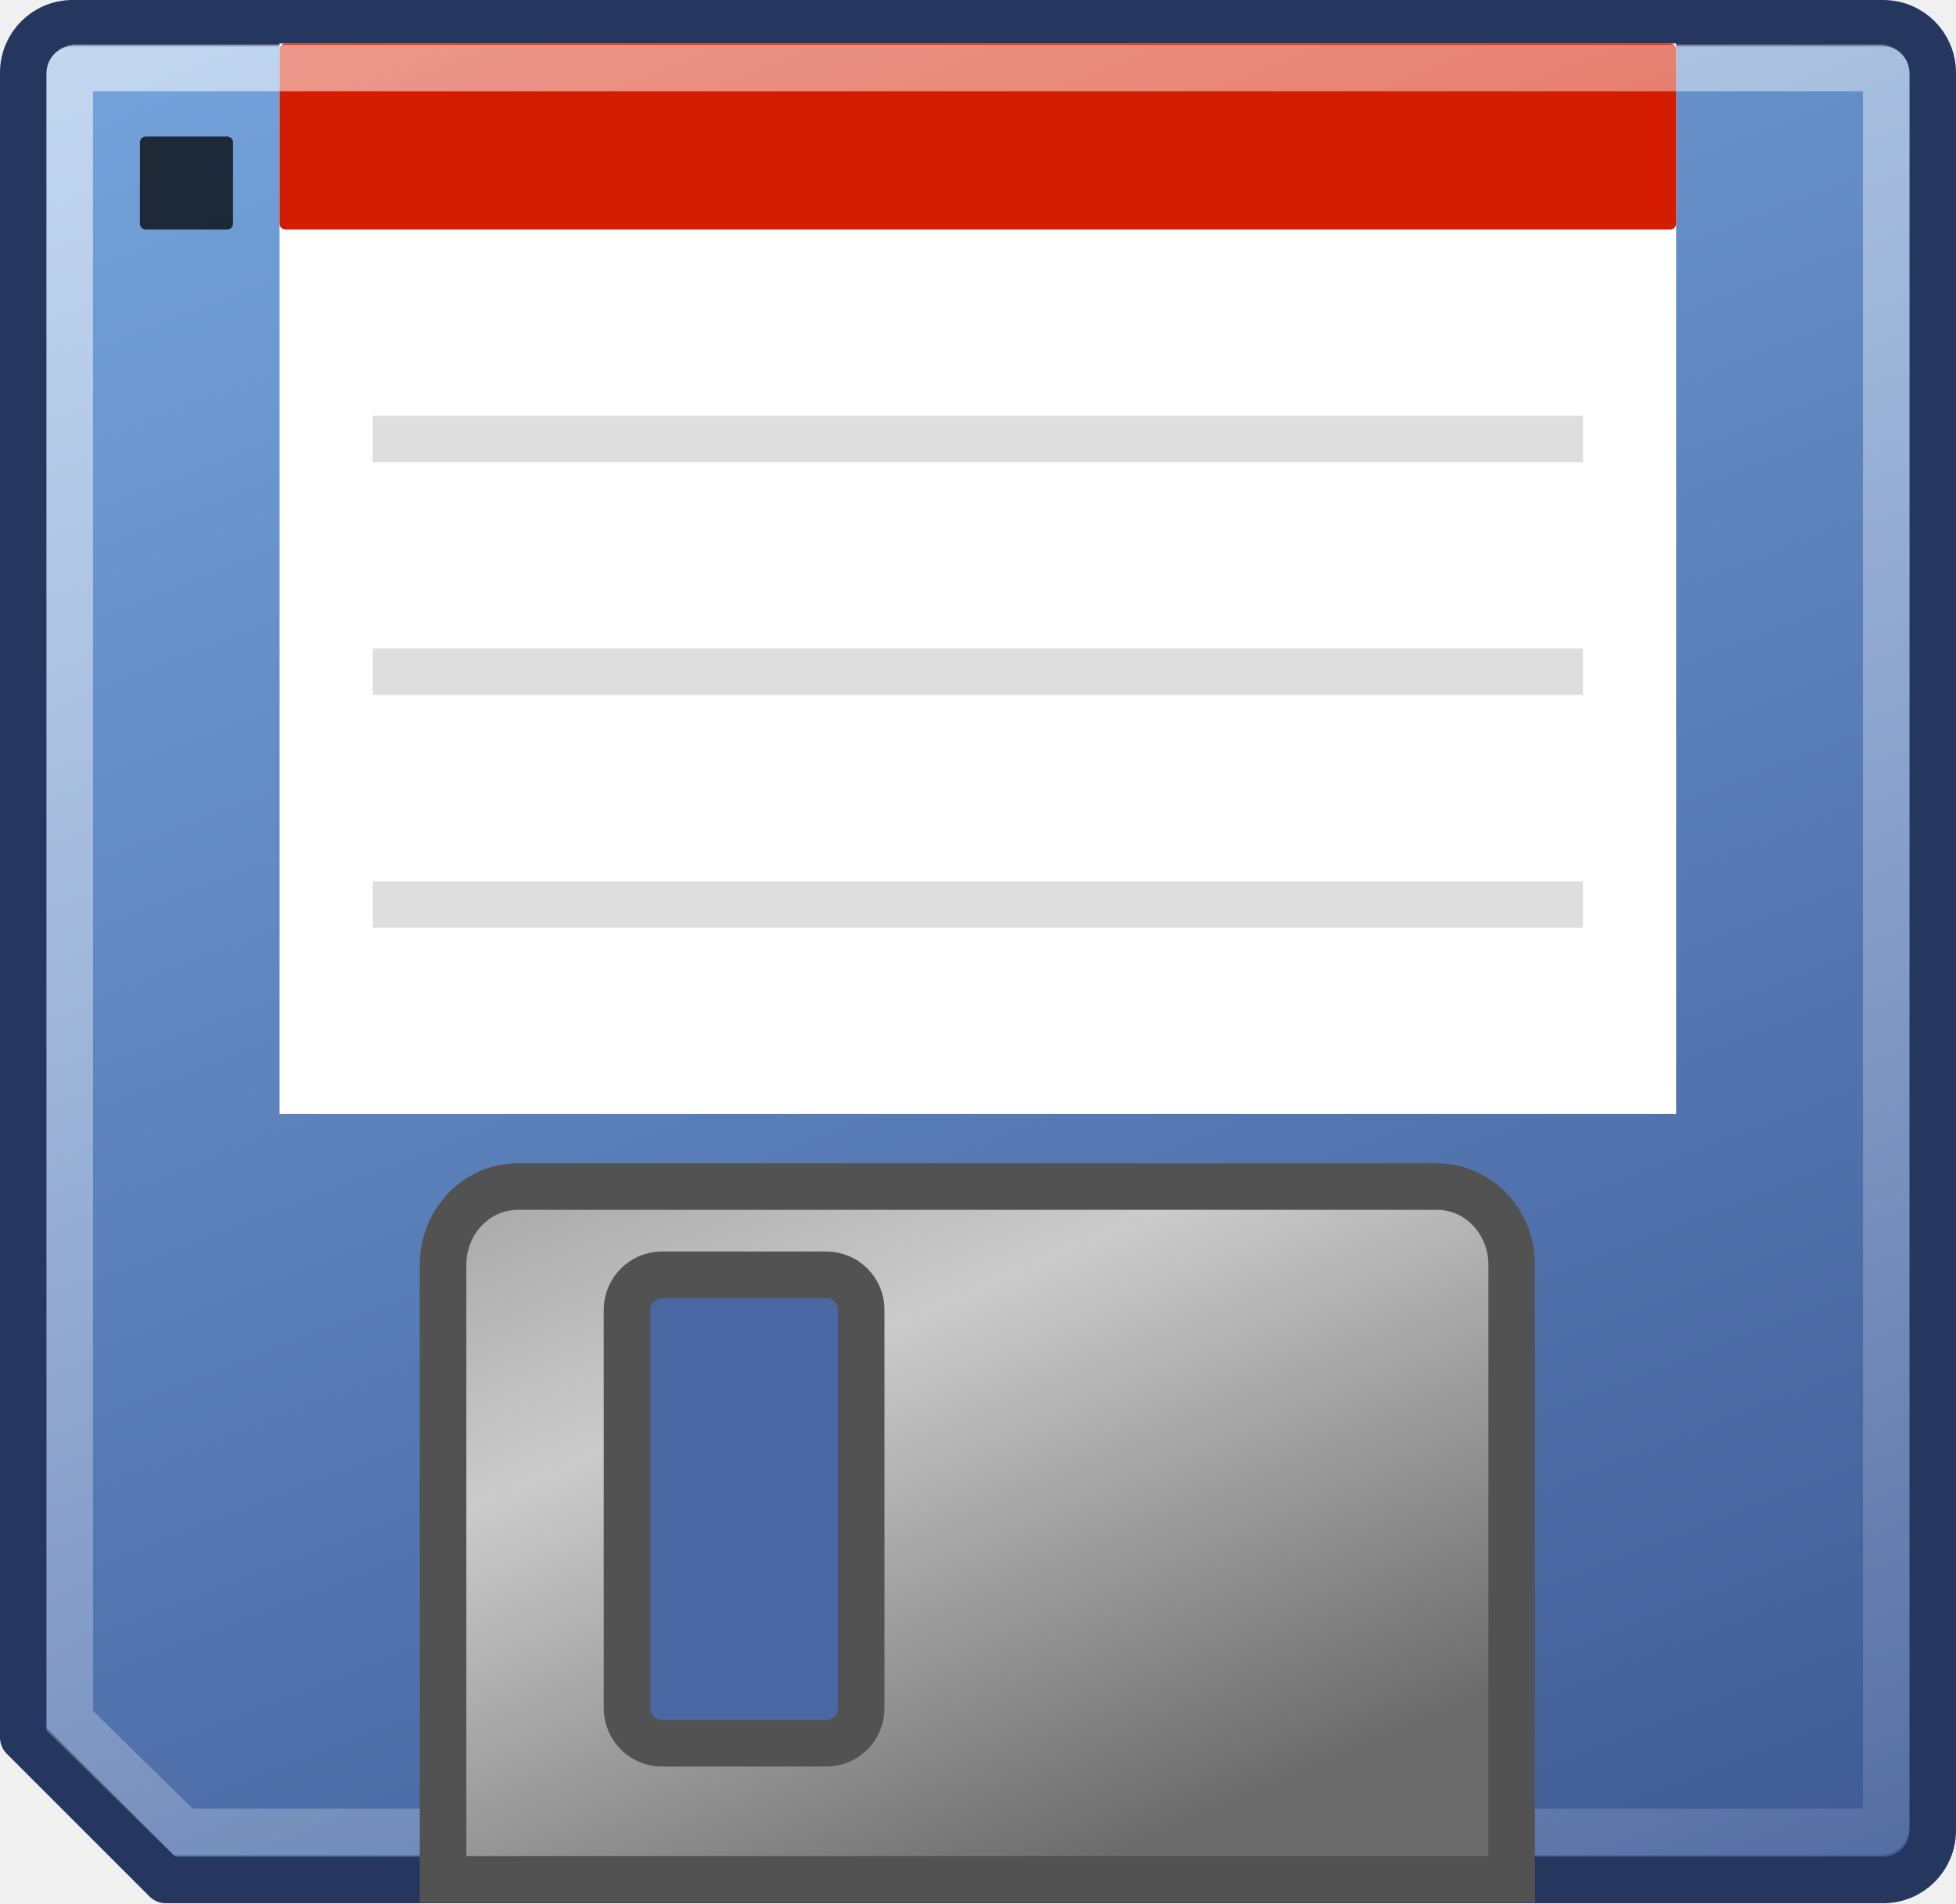
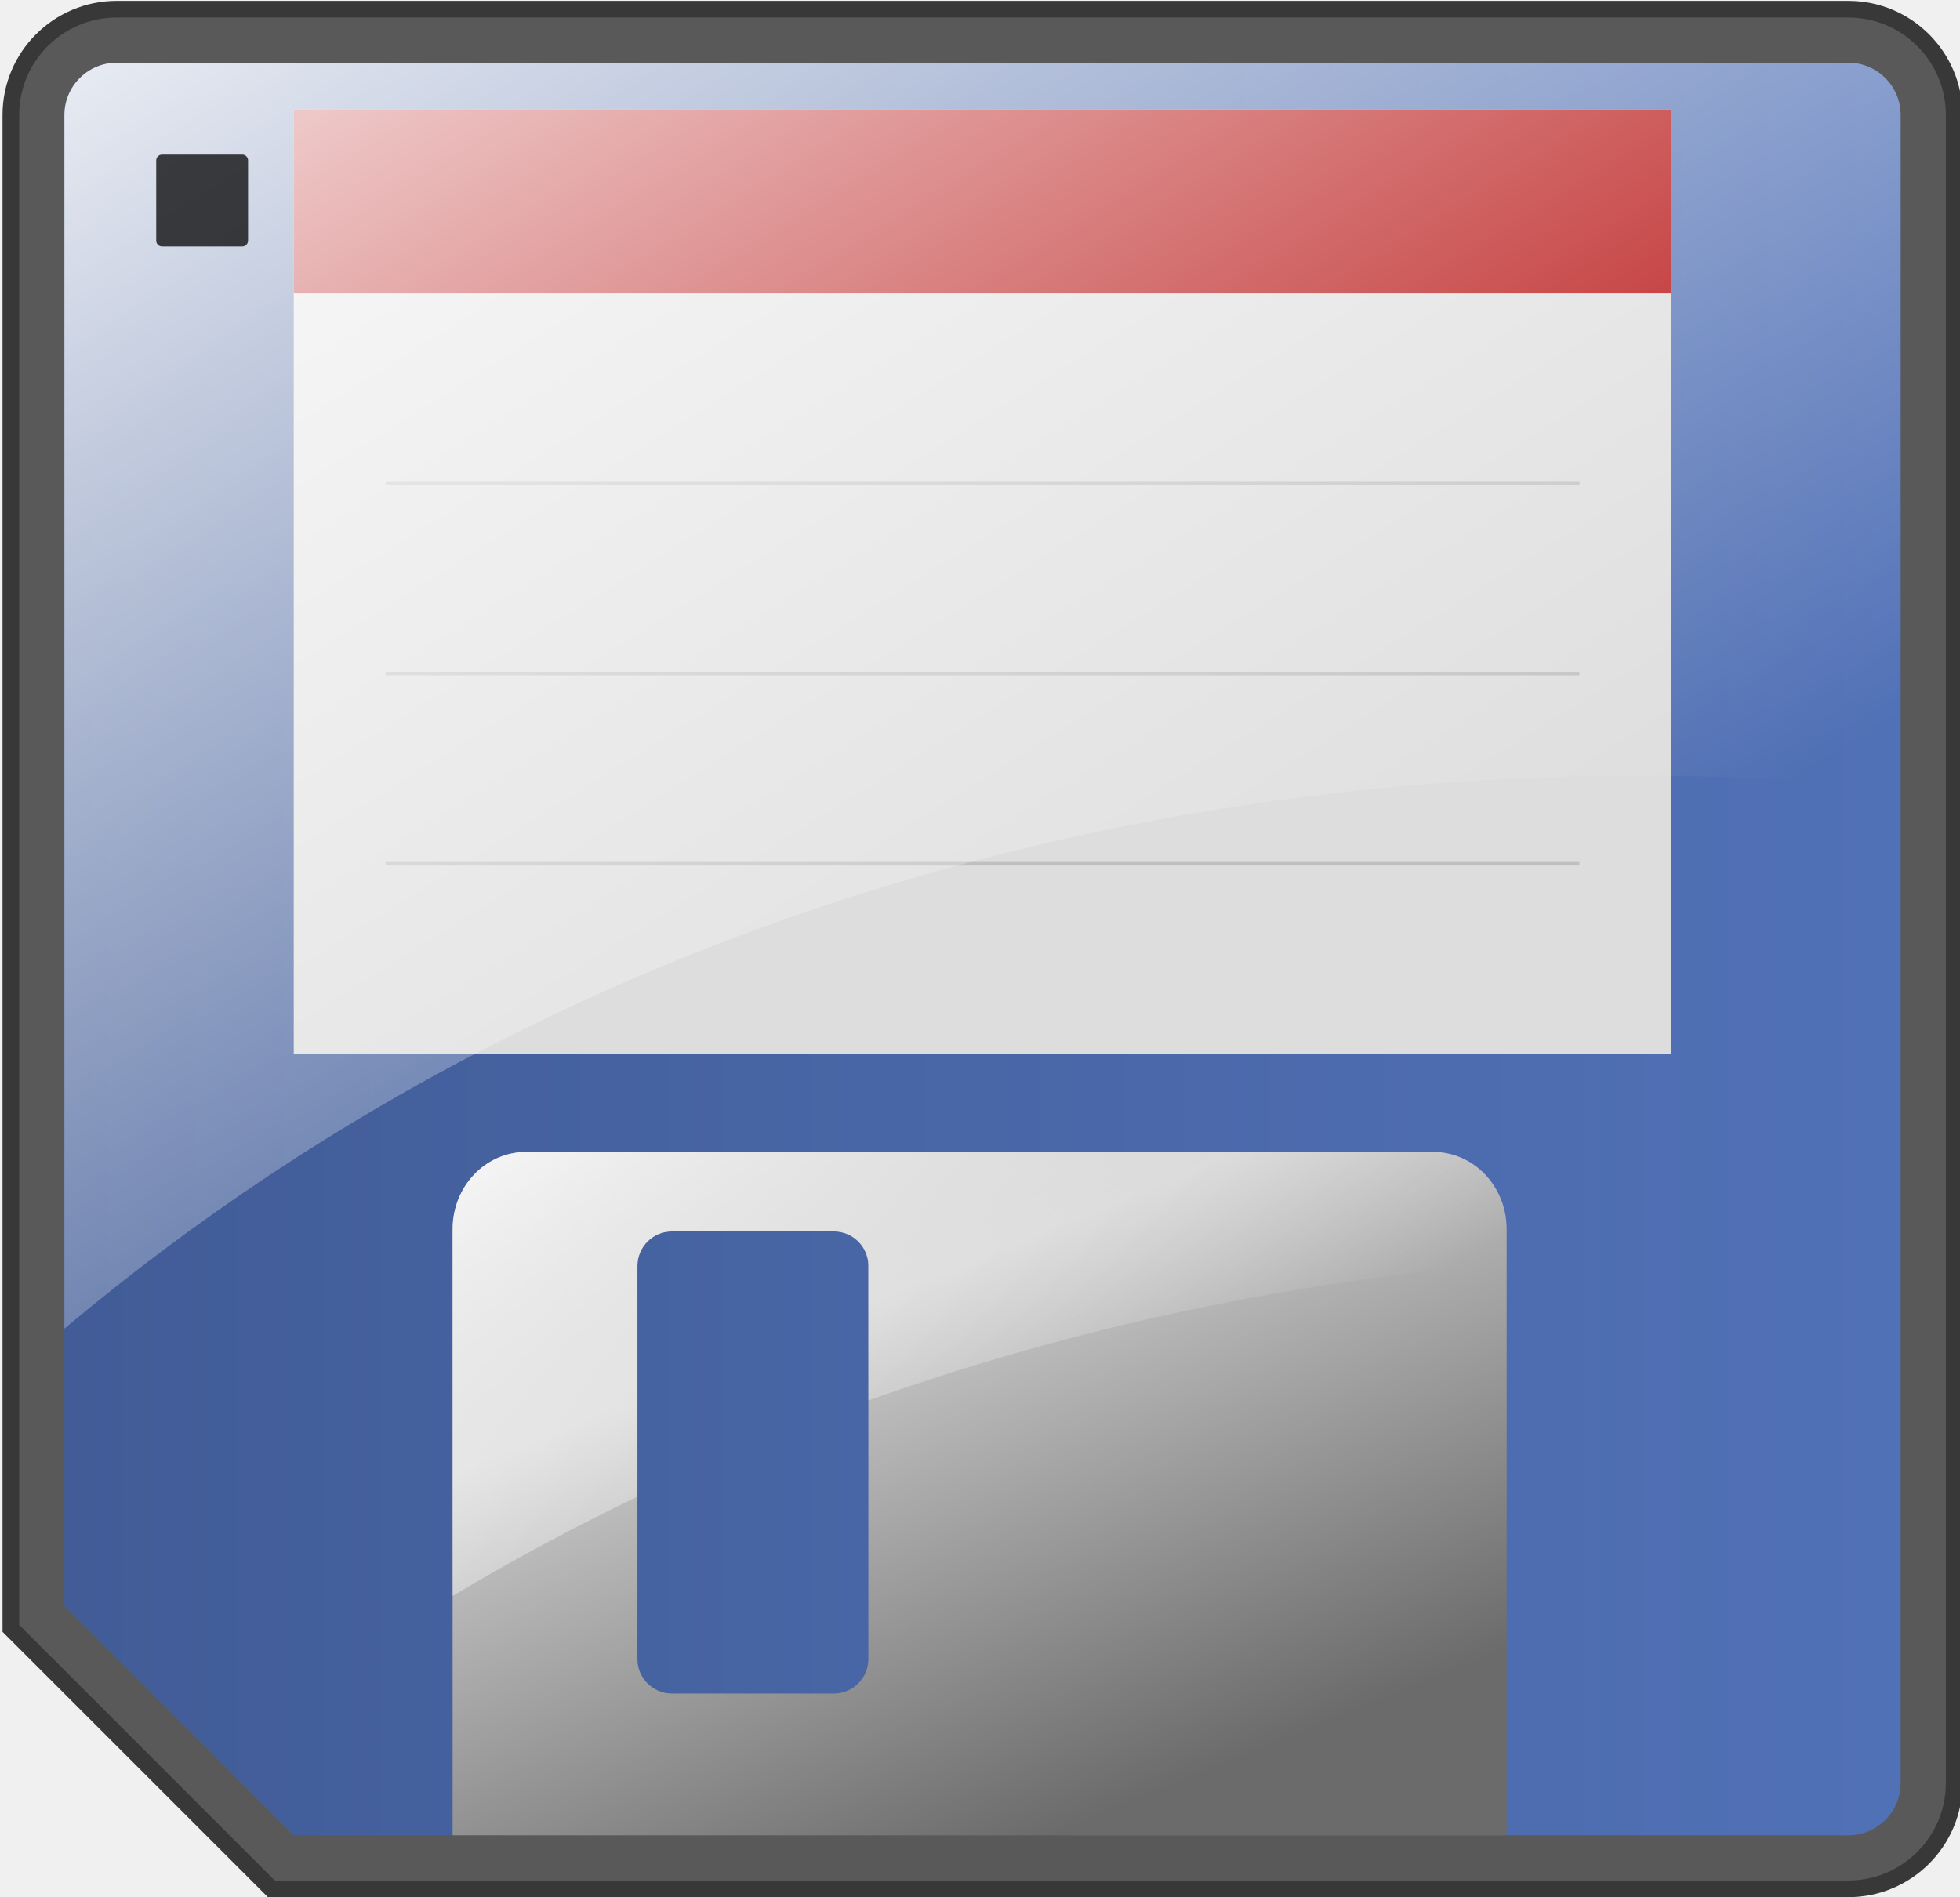
- <svg xmlns="http://www.w3.org/2000/svg" xmlns:xlink="http://www.w3.org/1999/xlink" width="42.018" height="40.893" id="svg2" version="1.0">
-   <defs id="defs4">
-     <linearGradient id="linearGradient5048">
-       <stop style="stop-color:black;stop-opacity:0;" offset="0" id="stop5050" />
-       <stop id="stop5056" offset="0.5" style="stop-color:black;stop-opacity:1;" />
-       <stop style="stop-color:black;stop-opacity:0;" offset="1" id="stop5052" />
-     </linearGradient>
-     <linearGradient id="linearGradient2371">
-       <stop style="stop-color:#000000;stop-opacity:1;" offset="0" id="stop2373" />
-       <stop style="stop-color:#000000;stop-opacity:0;" offset="1" id="stop2375" />
-     </linearGradient>
-     <linearGradient id="linearGradient2350">
-       <stop id="stop2352" offset="0" style="stop-color:#858585;stop-opacity:1;" />
-       <stop style="stop-color:#cbcbcb;stop-opacity:1;" offset="0.5" id="stop2356" />
-       <stop id="stop2354" offset="1" style="stop-color:#6b6b6b;stop-opacity:1;" />
-     </linearGradient>
-     <linearGradient id="linearGradient2277">
-       <stop style="stop-color:#ffffff;stop-opacity:1;" offset="0" id="stop2279" />
-       <stop style="stop-color:#ffffff;stop-opacity:0;" offset="1" id="stop2281" />
-     </linearGradient>
-     <linearGradient id="linearGradient2263">
-       <stop style="stop-color:#1e2d69;stop-opacity:1;" offset="0" id="stop2265" />
-       <stop style="stop-color:#78a7e0;stop-opacity:1;" offset="1" id="stop2267" />
-     </linearGradient>
-     <linearGradient xlink:href="#linearGradient2263" id="linearGradient2269" x1="40.885" y1="71.869" x2="16.88" y2="-0.389" gradientUnits="userSpaceOnUse" gradientTransform="matrix(0.976612,0,0,1.139789,0.564215,-3.271158)" />
-     <linearGradient xlink:href="#linearGradient2277" id="linearGradient2283" x1="13.784" y1="-0.997" x2="33.075" y2="55.702" gradientUnits="userSpaceOnUse" gradientTransform="matrix(0.985432,0,0,1.148179,0.64107,-2.933883)" />
-     <linearGradient xlink:href="#linearGradient2350" id="linearGradient2348" x1="20.125" y1="21.844" x2="28.562" y2="42.469" gradientUnits="userSpaceOnUse" gradientTransform="matrix(1.067698,0,0,1.121532,-1.368937,-5.57446)" />
-     <radialGradient xlink:href="#linearGradient2371" id="radialGradient2377" cx="24.312" cy="41.156" fx="24.312" fy="41.156" r="22.875" gradientTransform="matrix(1,0,0,0.269126,0,30.08005)" gradientUnits="userSpaceOnUse" />
-   </defs>
-   <g id="layer1" transform="translate(-2.994052,-3.06758)">
-     <path style="fill:url(#linearGradient2269);fill-opacity:1;stroke:#25375f;stroke-width:1;stroke-linecap:round;stroke-linejoin:round;stroke-miterlimit:4;stroke-dashoffset:0;stroke-opacity:1" d="M 4.558,3.568 H 43.448 c 0.589,0 1.064,0.474 1.064,1.064 V 42.396 c 0,0.589 -0.474,1.064 -1.064,1.064 H 6.558 c 0,0 -3.064,-3.064 -3.064,-3.064 V 4.631 c 0,-0.589 0.474,-1.064 1.064,-1.064 z" id="rect2259" />
-     <rect style="opacity:1;fill:#ffffff;fill-opacity:1;stroke:none;stroke-width:1;stroke-linecap:butt;stroke-linejoin:miter;stroke-miterlimit:4;stroke-dasharray:none;stroke-dashoffset:0;stroke-opacity:1" id="rect2328" width="30" height="23" x="9" y="4" />
-     <rect ry="0.126" rx="0.126" y="4" x="9" height="4" width="30" id="rect2330" style="opacity:1;fill:#d31c00;fill-opacity:1;stroke:none;stroke-width:1;stroke-linecap:butt;stroke-linejoin:miter;stroke-miterlimit:4;stroke-dasharray:none;stroke-dashoffset:0;stroke-opacity:1" />
-     <rect style="opacity:0.739;fill:#000000;fill-opacity:1;stroke:none;stroke-width:1;stroke-linecap:butt;stroke-linejoin:miter;stroke-miterlimit:4;stroke-dasharray:none;stroke-dashoffset:0;stroke-opacity:1" id="rect2332" width="2" height="2" x="6" y="6" rx="0.126" ry="0.126" />
-     <path style="opacity:0.131;fill:#000000;fill-opacity:1;stroke:#000000;stroke-width:1;stroke-linecap:butt;stroke-linejoin:miter;stroke-miterlimit:4;stroke-dasharray:none;stroke-dashoffset:0;stroke-opacity:1" d="M 11,12.5 H 37" id="path2334" />
-     <path id="path2336" d="M 11,17.5 H 37" style="opacity:0.131;fill:#000000;fill-opacity:1;stroke:#000000;stroke-width:1;stroke-linecap:butt;stroke-linejoin:miter;stroke-miterlimit:4;stroke-dasharray:none;stroke-dashoffset:0;stroke-opacity:1" />
-     <path style="opacity:0.131;fill:#000000;fill-opacity:1;stroke:#000000;stroke-width:1;stroke-linecap:butt;stroke-linejoin:miter;stroke-miterlimit:4;stroke-dasharray:none;stroke-dashoffset:0;stroke-opacity:1" d="M 11,22.5 H 37" id="path2338" />
-     <path style="opacity:0.597;fill:none;fill-opacity:1;stroke:url(#linearGradient2283);stroke-width:1;stroke-linecap:round;stroke-linejoin:miter;stroke-miterlimit:4;stroke-dashoffset:0;stroke-opacity:1" d="M 4.619,4.528 H 43.387 c 0.07,0 0.126,0.056 0.126,0.126 V 42.302 c 0,0.07 -0.056,0.126 -0.126,0.126 H 6.928 c 0,0 -2.436,-2.391 -2.436,-2.391 V 4.654 c 0,-0.07 0.056,-0.126 0.126,-0.126 z" id="rect2273" />
-     <path style="fill:url(#linearGradient2348);fill-opacity:1;stroke:#525252;stroke-width:1;stroke-linecap:butt;stroke-linejoin:miter;stroke-miterlimit:4;stroke-dashoffset:0;stroke-opacity:1" d="m 14.114,28.562 h 19.75 c 0.888,0 1.603,0.751 1.603,1.684 v 13.202 c 0,0 -22.955,0 -22.955,0 V 30.246 c 0,-0.933 0.715,-1.684 1.603,-1.684 z" id="rect2340" />
-     <rect style="opacity:1;fill:#4967a2;fill-opacity:1;stroke:#525252;stroke-width:1;stroke-linecap:butt;stroke-linejoin:miter;stroke-miterlimit:4;stroke-dasharray:none;stroke-dashoffset:0;stroke-opacity:1" id="rect2359" width="5.03" height="10.066" x="16.464" y="30.457" rx="0.751" ry="0.751" />
+ <svg xmlns="http://www.w3.org/2000/svg" version="1.1" id="svg2" x="0px" y="0px" width="549.174px" height="531.391px" viewBox="0 0 549.174 531.391" enable-background="new 0 0 549.174 531.391" xml:space="preserve">
+   <path fill="#595959" stroke="#383838" stroke-width="4.67" d="M547.544,499.654V32.239c0-16.376-13.275-29.652-29.654-29.652  H32.694C16.316,2.585,3.04,15.863,3.04,32.239v424.078l72.99,72.989h441.858C534.268,529.306,547.544,516.031,547.544,499.654z" />
+   <linearGradient id="SVGID_1_" gradientUnits="userSpaceOnUse" x1="18.041" y1="265.945" x2="532.544" y2="265.945">
+     <stop offset="0" style="stop-color:#415C97" />
+     <stop offset="1" style="stop-color:#5171B7" />
+   </linearGradient>
+   <path fill="url(#SVGID_1_)" d="M517.889,17.585H32.694c-8.08,0-14.652,6.573-14.652,14.652v417.865l64.205,64.202H517.89  c8.08,0,14.654-6.572,14.654-14.651V32.239C532.544,24.158,525.969,17.585,517.889,17.585z" />
+   <g>
+     <rect id="rect2328_1_" x="82.306" y="30.718" fill="#DDDDDD" width="385.974" height="264.615" />
+     <rect x="82.306" y="30.718" fill="#B20000" width="385.972" height="51.462" />
+     <path id="path2336_1_" opacity="0.131" stroke="#000000" enable-background="new    " d="   M108.035,188.757h334.508" />
+     <path id="path2336_2_" opacity="0.131" stroke="#000000" enable-background="new    " d="   M108.035,242.045h334.508" />
+     <path id="path2336_3_" opacity="0.131" stroke="#000000" enable-background="new    " d="   M108.035,135.468h334.508" />
  </g>
+   <linearGradient id="SVGID_2_" gradientUnits="userSpaceOnUse" x1="90.365" y1="-32.096" x2="347.476" y2="379.366" gradientTransform="matrix(1 0 0 1 -0.0303 -63.71)">
+     <stop offset="0" style="stop-color:#FFFFFF" />
+     <stop offset="1" style="stop-color:#FFFFFF;stop-opacity:0" />
+   </linearGradient>
+   <path fill="url(#SVGID_2_)" d="M517.889,17.585H32.694c-8.08,0-14.652,6.573-14.652,14.652v340.094  C166.899,247.104,357.964,203.825,532.544,220.94V32.239C532.544,24.158,525.969,17.585,517.889,17.585z" />
+   <linearGradient id="SVGID_3_" gradientUnits="userSpaceOnUse" x1="188.773" y1="280.753" x2="307.923" y2="572.722" gradientTransform="matrix(1 0 0 1 -0.0303 -63.71)">
+     <stop offset="0" style="stop-color:#858585" />
+     <stop offset="0.5" style="stop-color:#CBCBCB" />
+     <stop offset="1" style="stop-color:#6B6B6B" />
+   </linearGradient>
+   <path fill="url(#SVGID_3_)" d="M401.542,322.804H147.445c-11.434,0-20.631,9.646-20.631,21.659v169.843h295.333V344.463  C422.149,332.45,412.95,322.804,401.542,322.804z M243.306,464.924c0,5.327-4.324,9.661-9.662,9.661h-45.381  c-5.342,0-9.663-4.334-9.663-9.661V354.736c0-5.326,4.321-9.648,9.663-9.648h45.381c5.338,0,9.662,4.322,9.662,9.648V464.924z" />
+   <linearGradient id="SVGID_4_" gradientUnits="userSpaceOnUse" x1="192.487" y1="325.038" x2="294.903" y2="488.938" gradientTransform="matrix(1 0 0 1 -0.0303 -63.71)">
+     <stop offset="0" style="stop-color:#FFFFFF" />
+     <stop offset="1" style="stop-color:#FFFFFF;stop-opacity:0" />
+   </linearGradient>
+   <path fill="url(#SVGID_4_)" d="M401.542,322.804H147.445c-11.434,0-20.631,9.646-20.631,21.659V447.24  c16.938-10.118,34.222-19.395,51.786-27.828v-64.677c0-5.326,4.321-9.648,9.663-9.648h45.381c5.338,0,9.662,4.322,9.662,9.648  v37.719c58.298-20.786,118.654-33.314,178.841-38.411v-9.579C422.149,332.45,412.95,322.804,401.542,322.804z" />
+   <path id="rect2332_1_" opacity="0.739" enable-background="new    " d="M45.405,43.318h22.492c0.877,0,1.607,0.724,1.607,1.621  v22.482c0,0.898-0.73,1.627-1.607,1.627H45.405c-0.9,0-1.633-0.729-1.633-1.627V44.939C43.772,44.039,44.503,43.318,45.405,43.318z" />
</svg>
